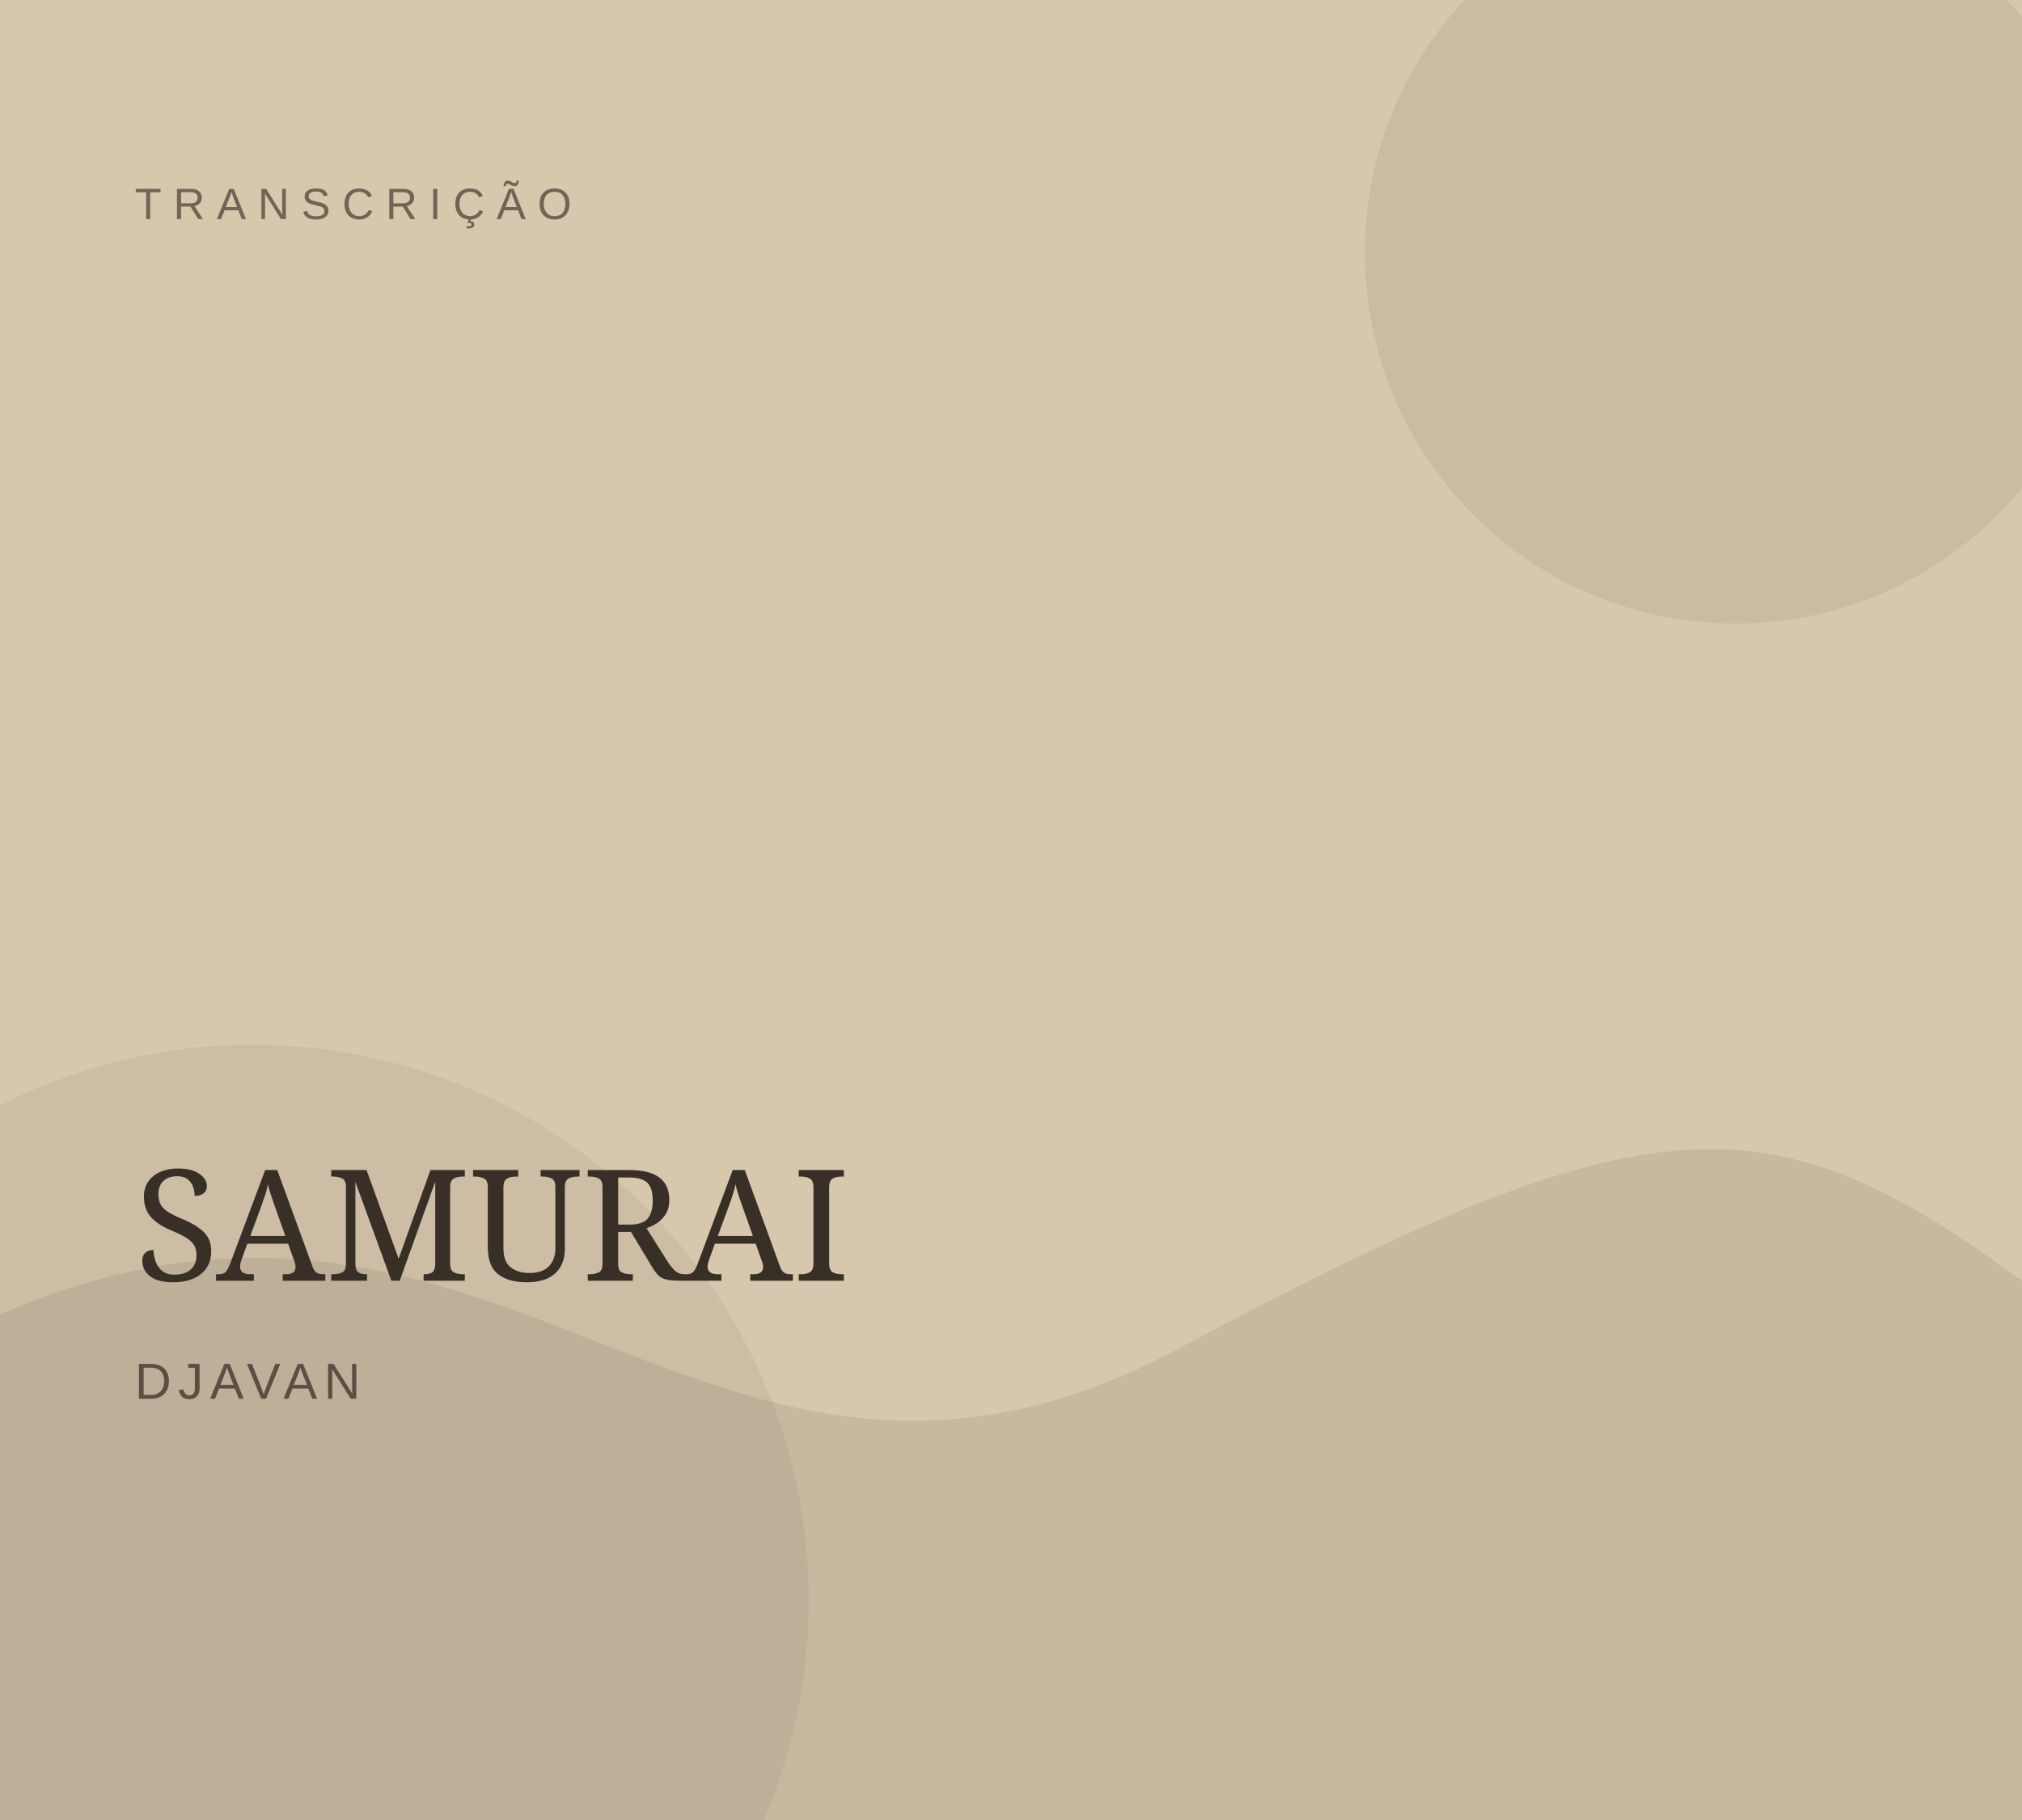
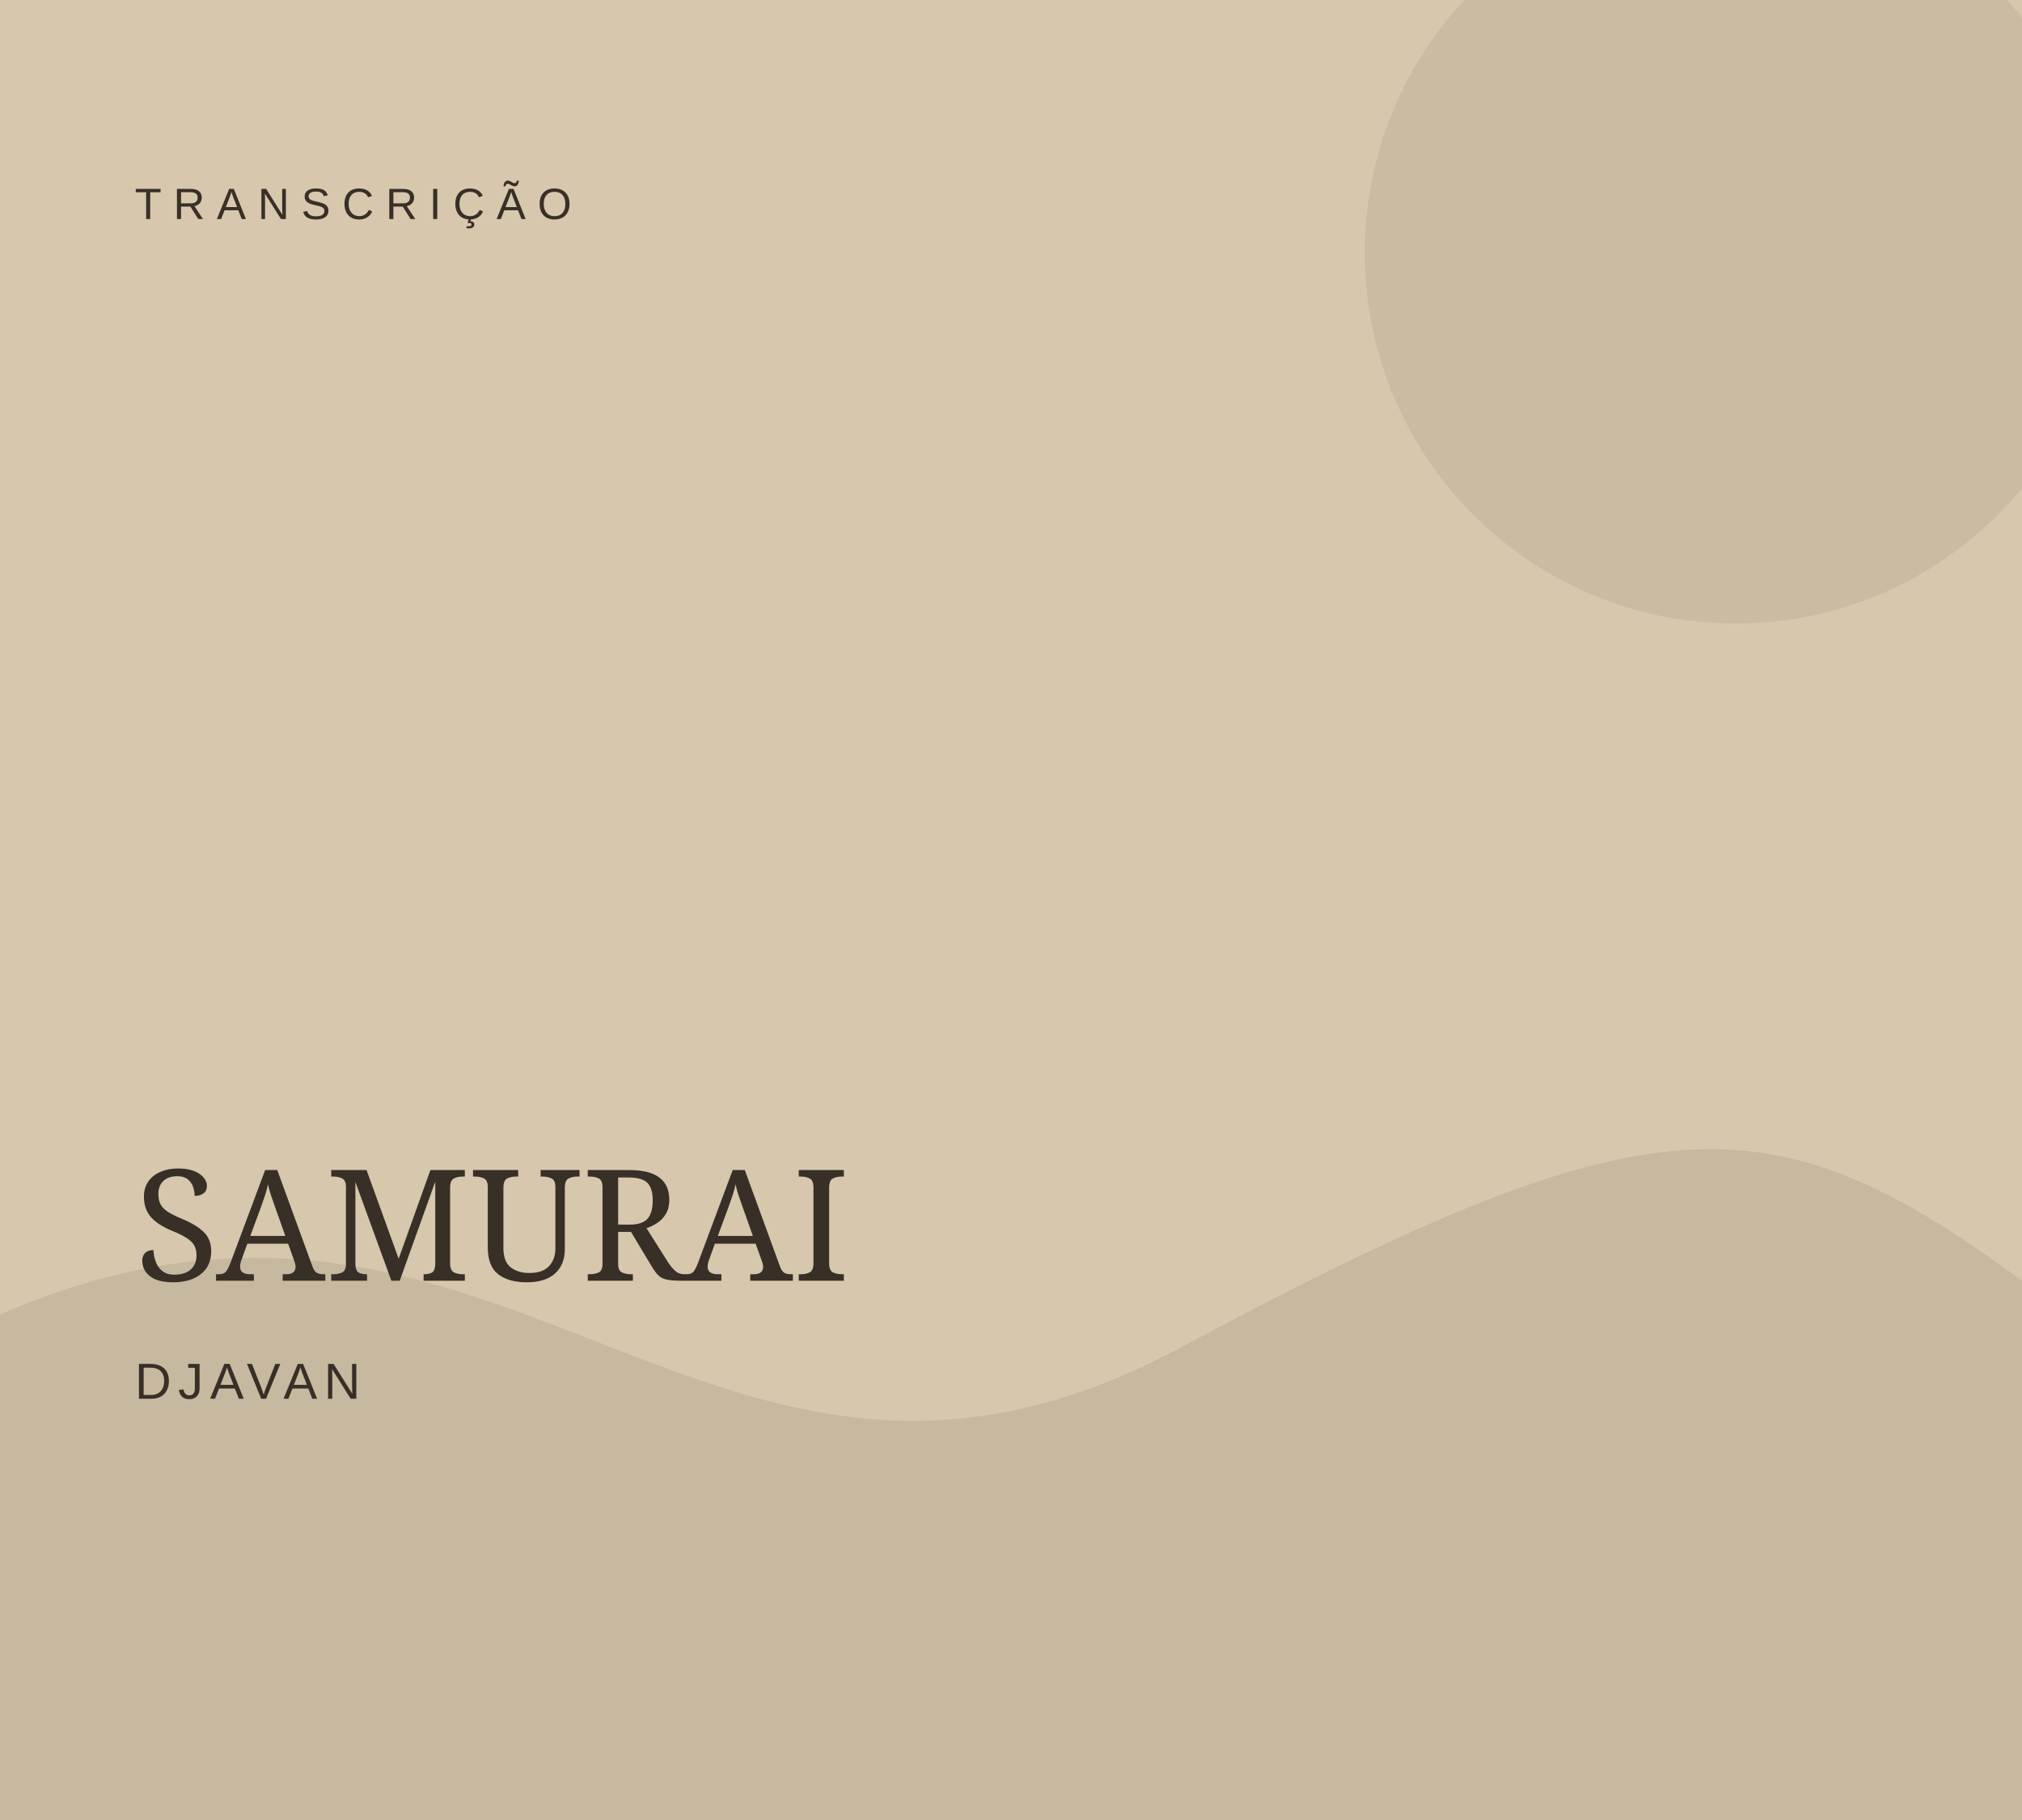
<svg xmlns="http://www.w3.org/2000/svg" viewBox="0 0 1200 1080">
  <rect width="1200" height="1080" fill="#d7c7ad" />
  <circle cx="1030" cy="150" r="220" fill="#382f27" opacity=".08" />
-   <circle cx="150" cy="950" r="330" fill="#382f27" opacity=".07" />
  <path d="M0 780 C300 650 420 950 700 800 S1050 650 1200 760 V1080 H0Z" fill="#382f27" opacity=".10" />
-   <text x="80" y="130" font-family="Arial,sans-serif" font-size="26" letter-spacing="7" fill="#382f27" opacity=".65">TRANSCRIÇÃO</text>
-   <text x="80" y="760" font-family="Georgia,serif" font-size="92" fill="#382f27">SAMURAI</text>
-   <text x="80" y="830" font-family="Arial,sans-serif" font-size="30" letter-spacing="4" fill="#382f27" opacity=".75">DJAVAN</text>
+   <text x="80" y="130" font-family="Arial" font-size="26" letter-spacing="7" fill="#382f27">TRANSCRIÇÃO</text>
+   <text x="80" y="760" font-family="Georgia" font-size="92" fill="#382f27">SAMURAI</text>
+   <text x="80" y="830" font-family="Arial" font-size="30" letter-spacing="4" fill="#382f27">DJAVAN</text>
</svg>
